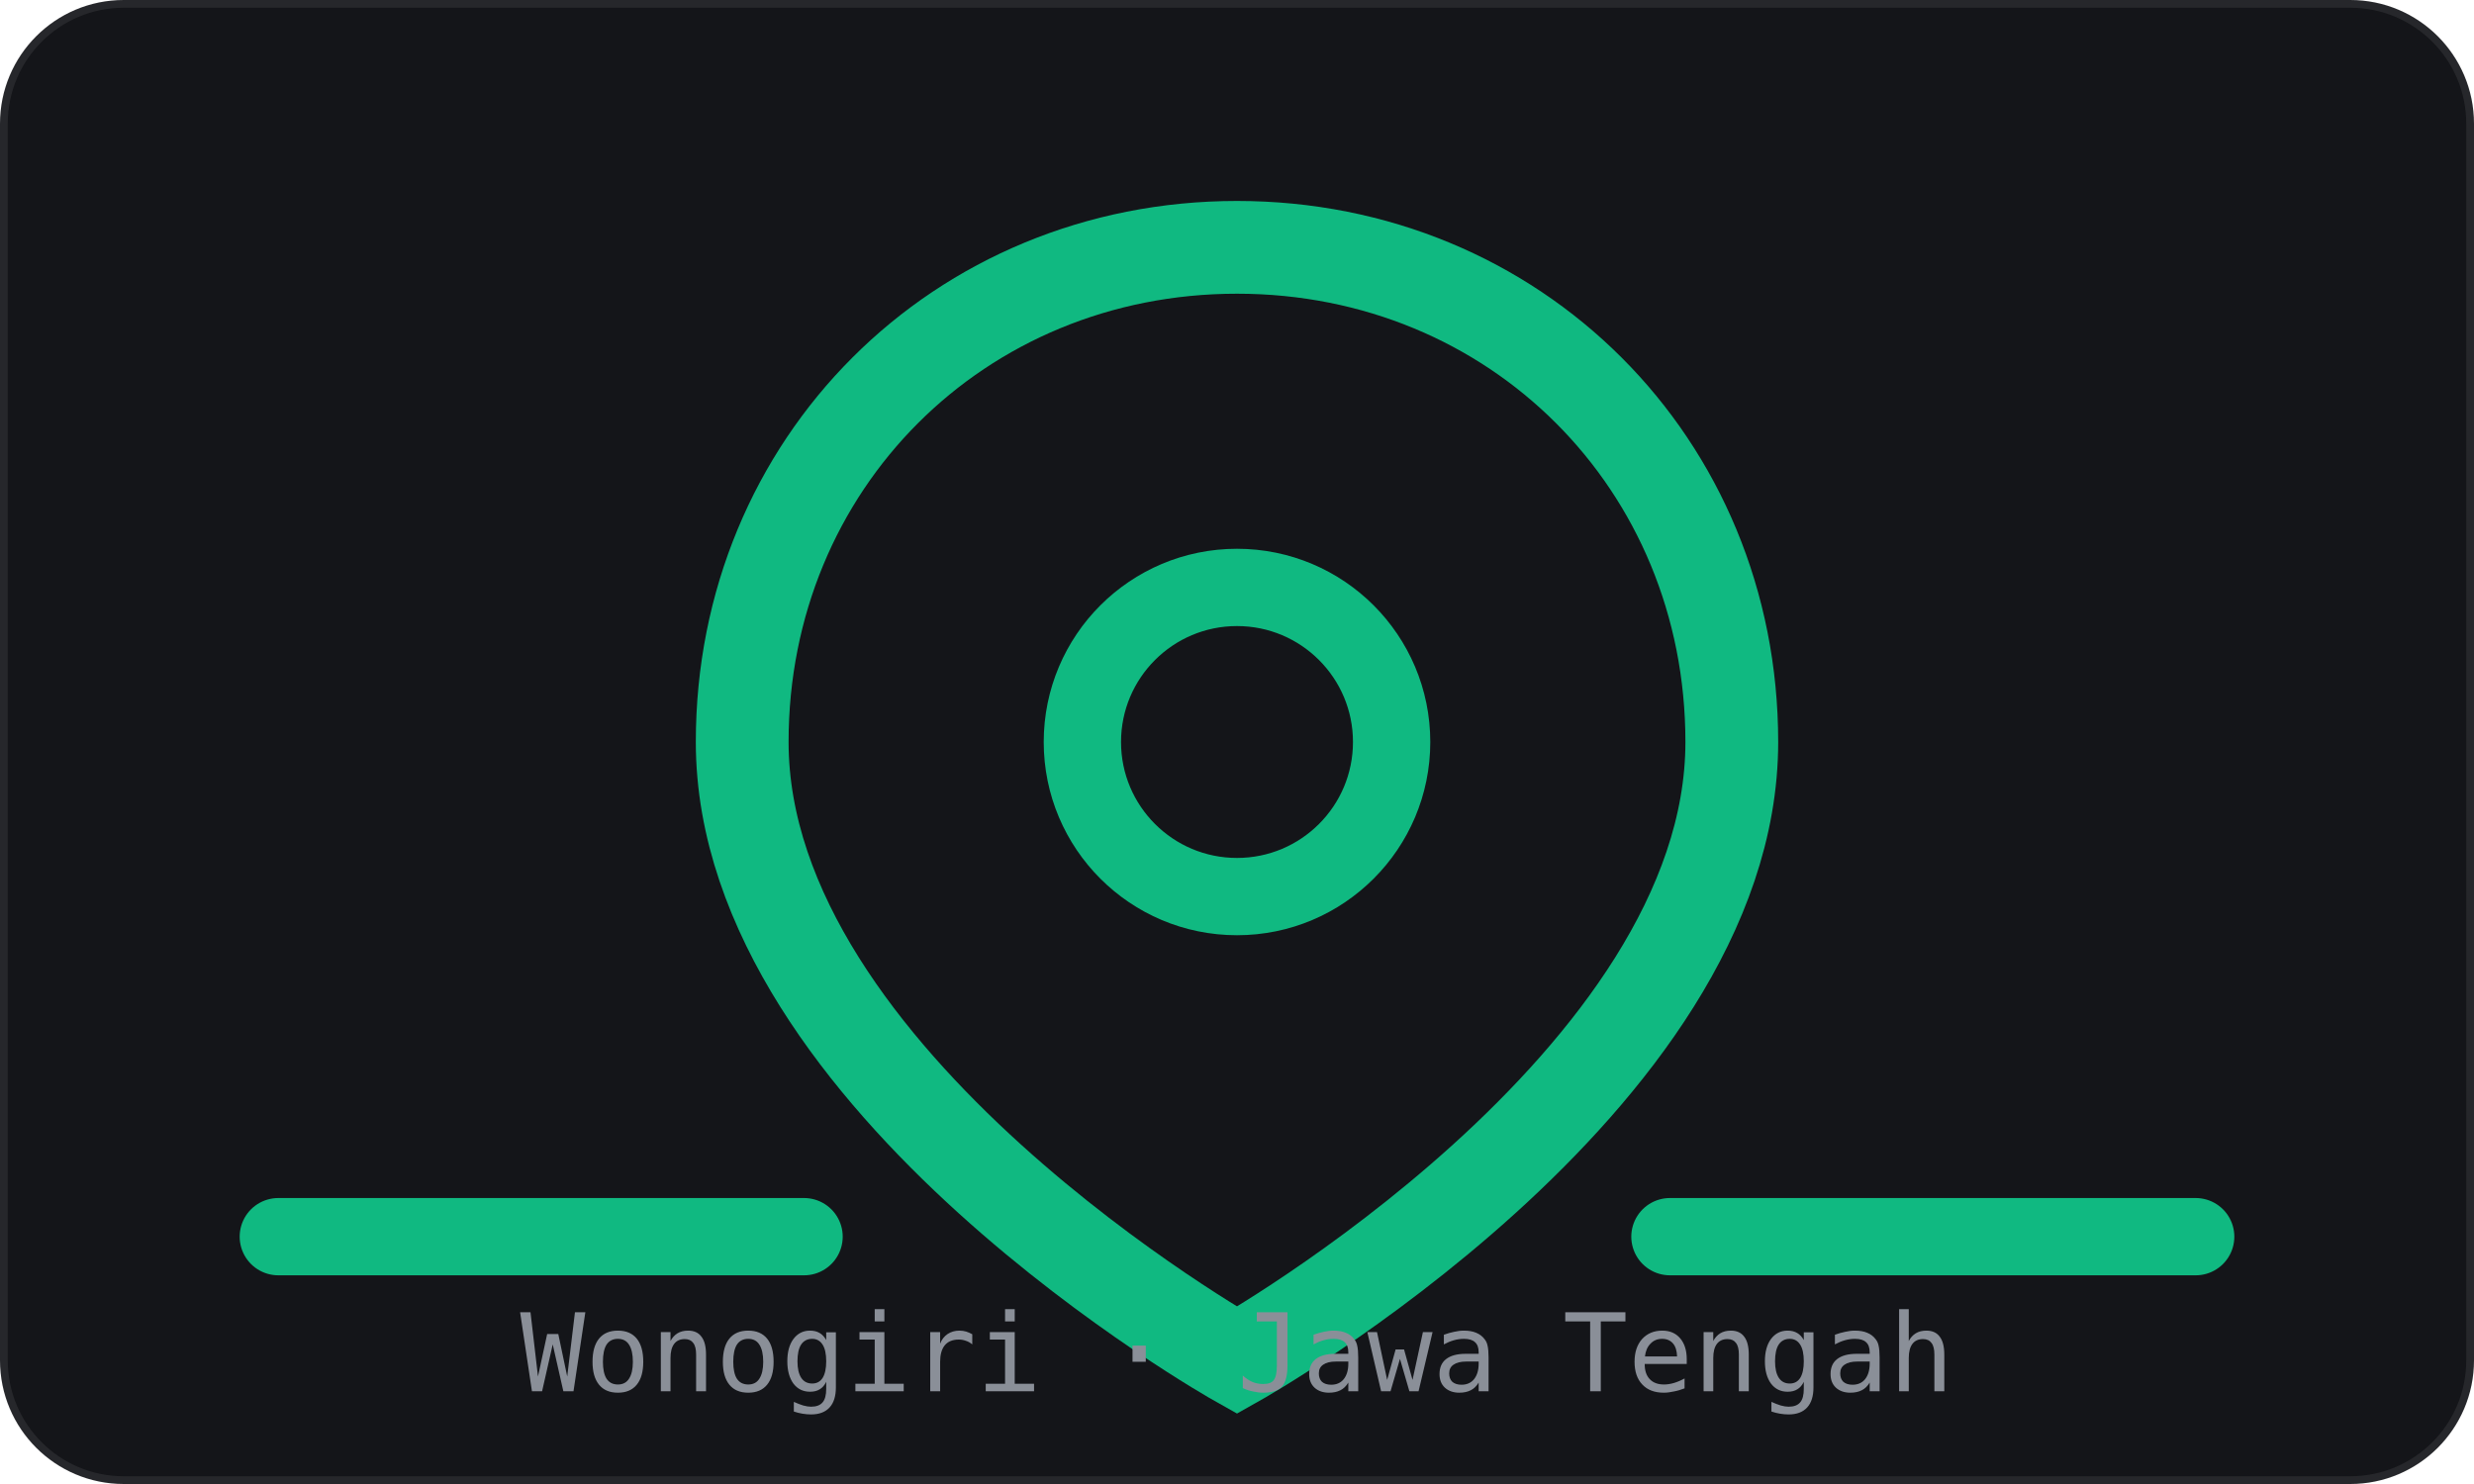
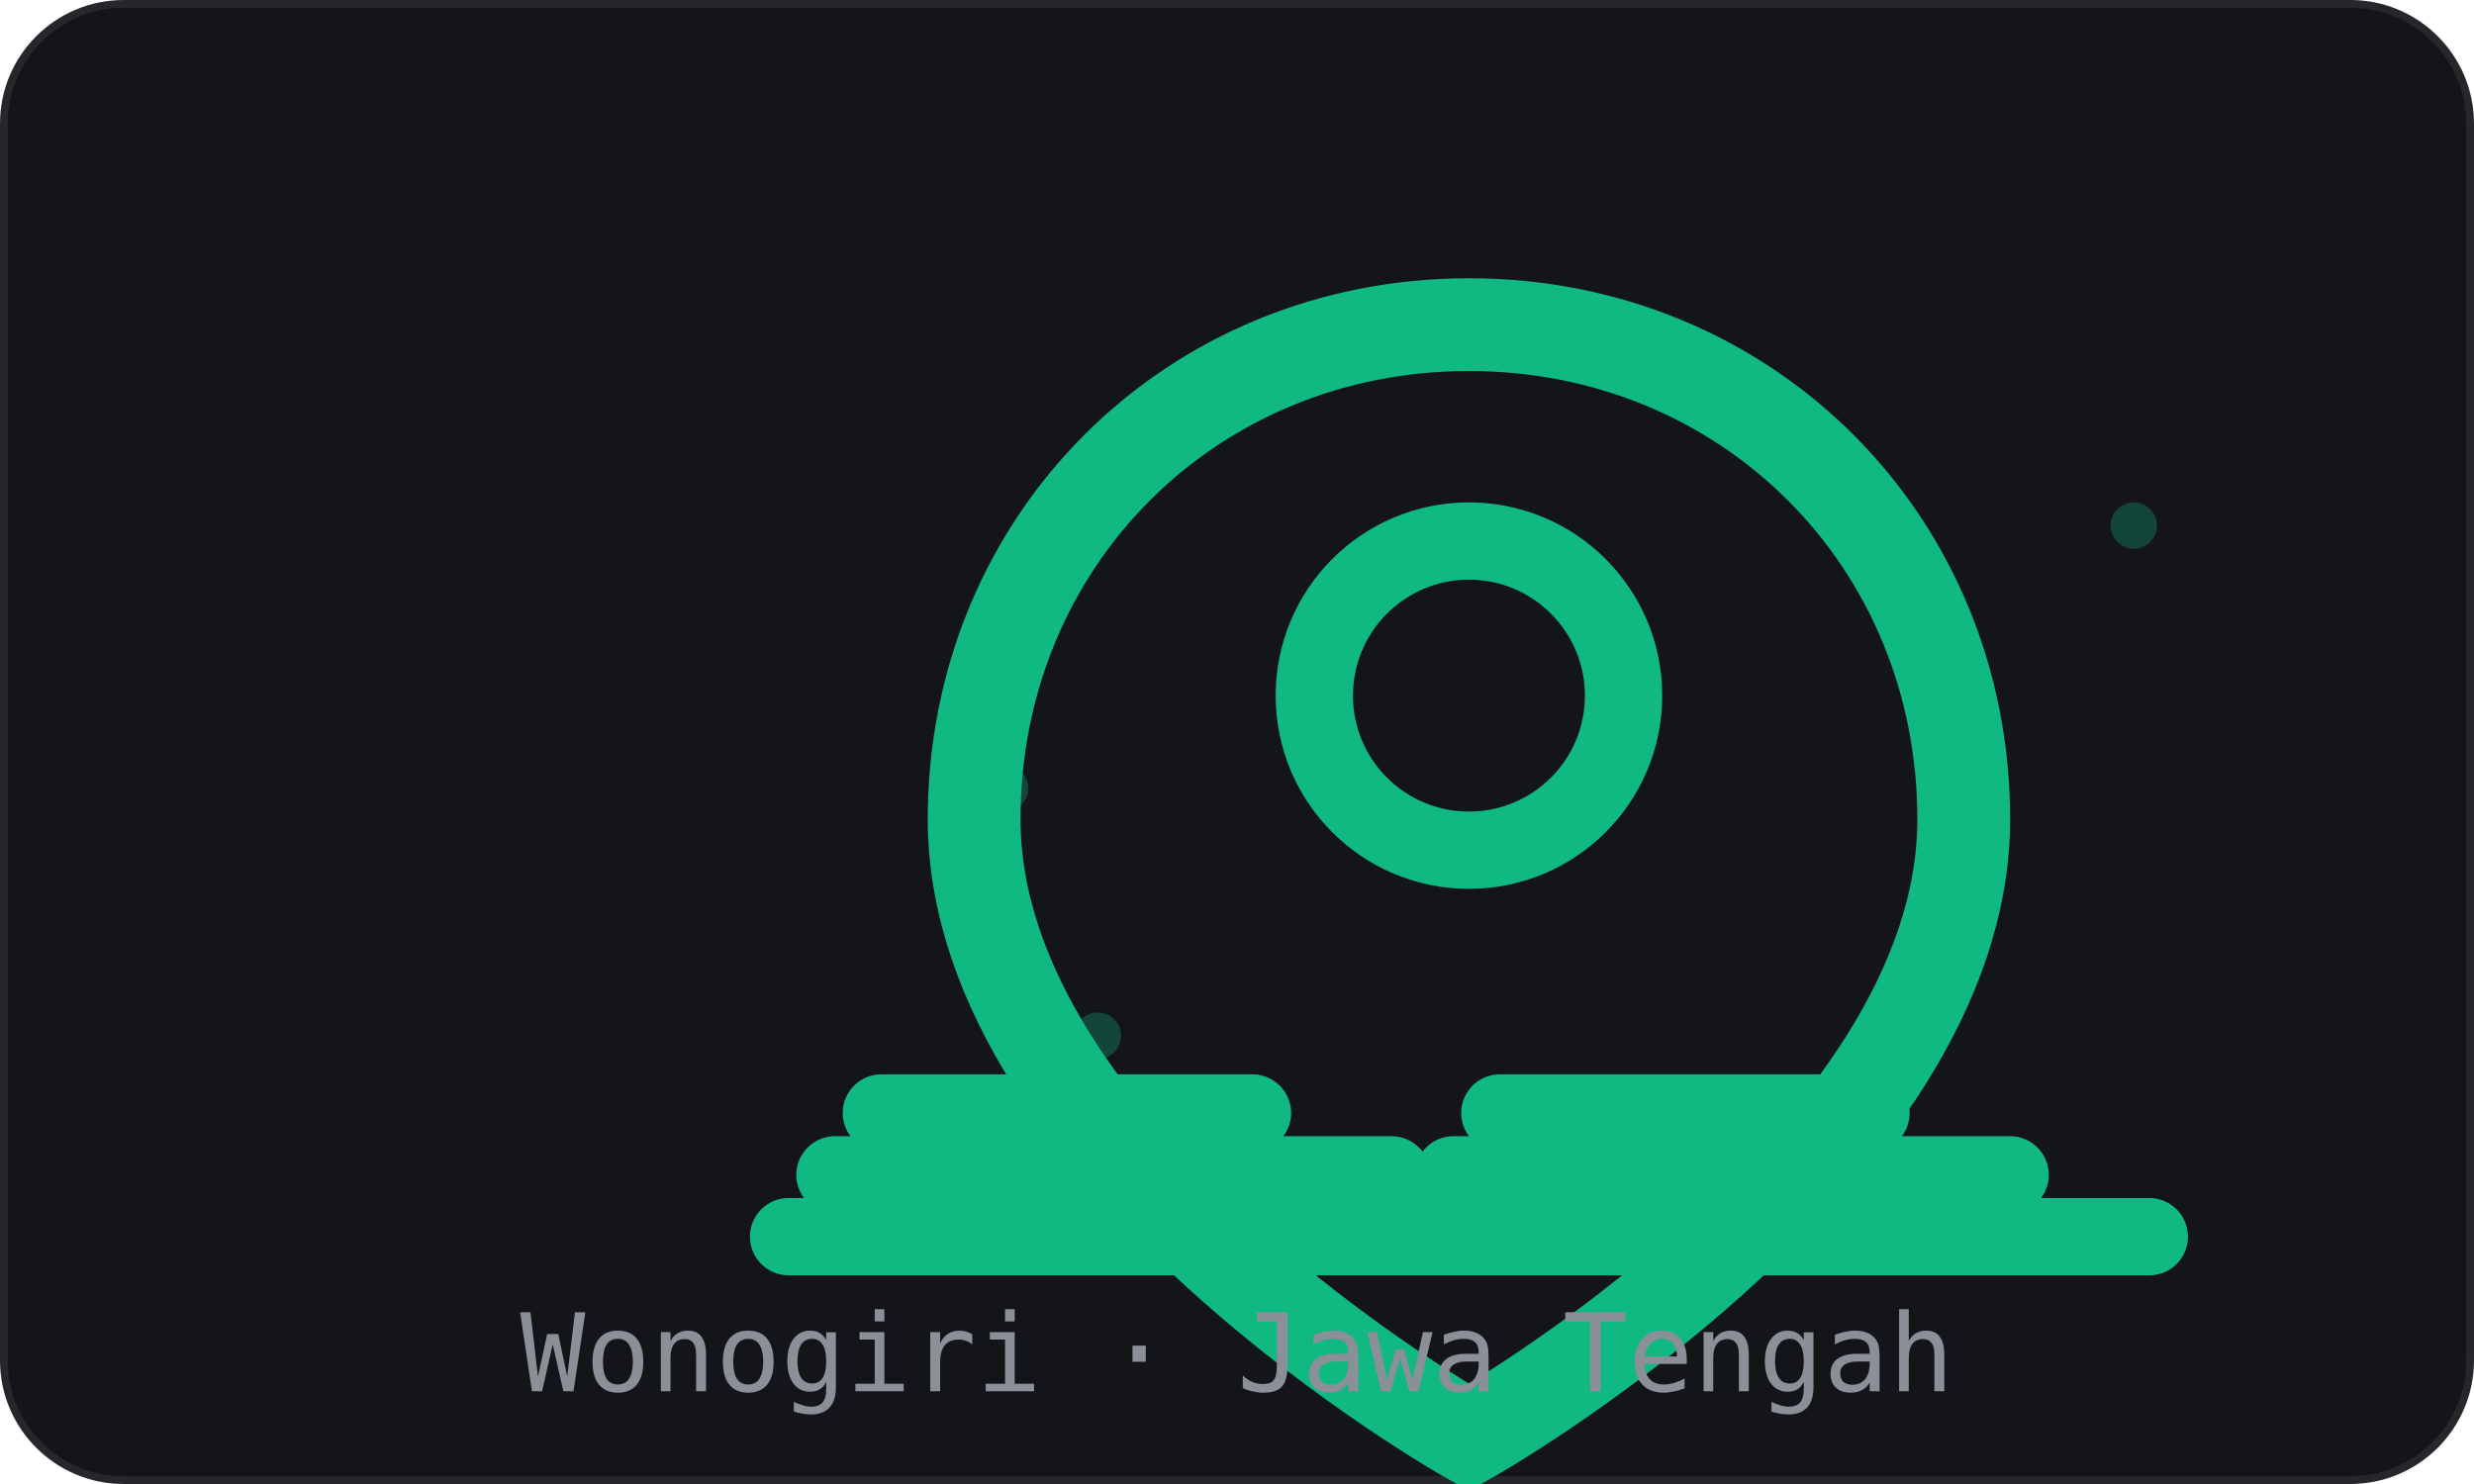
<svg xmlns="http://www.w3.org/2000/svg" viewBox="0 0 160 96" role="img">
  <rect width="160" height="96" rx="8" fill="#141519" stroke="rgba(255,255,255,0.08)" />
-   <path d="M80 16c-18 0-32 14-32 32 0 22 32 40 32 40s32-18 32-40c0-18-14-32-32-32Z" fill="none" stroke="#10b981" stroke-width="6" />
-   <circle cx="80" cy="48" r="10" fill="none" stroke="#10b981" stroke-width="5" />
-   <path d="M18 80h34m56 0h34" stroke="#10b981" stroke-width="5" stroke-linecap="round" />
+   <circle cx="71" cy="67" r="1.5" fill="#10b981" opacity="0.3" />
+   <circle cx="138" cy="34" r="1.5" fill="#10b981" opacity="0.3" />
+   <circle cx="65" cy="51" r="1.5" fill="#10b981" opacity="0.3" />
+   <path d="M95 21c-18 0-32 14-32 32 0 22 32 40 32 40s32-18 32-40c0-18-14-32-32-32Z" fill="none" stroke="#10b981" stroke-width="6" />
+   <circle cx="95" cy="45" r="10" fill="none" stroke="#10b981" stroke-width="5" />
+   <path d="M57 72h24m16 0h24 M54 76h36m4 0h36 M51 80h48m-8 0h48 " stroke="#10b981" stroke-width="5" stroke-linecap="round" />
  <text x="80" y="90" font-family="monospace" font-size="7" fill="#8a8f98" text-anchor="middle">Wonogiri · Jawa Tengah</text>
</svg>
